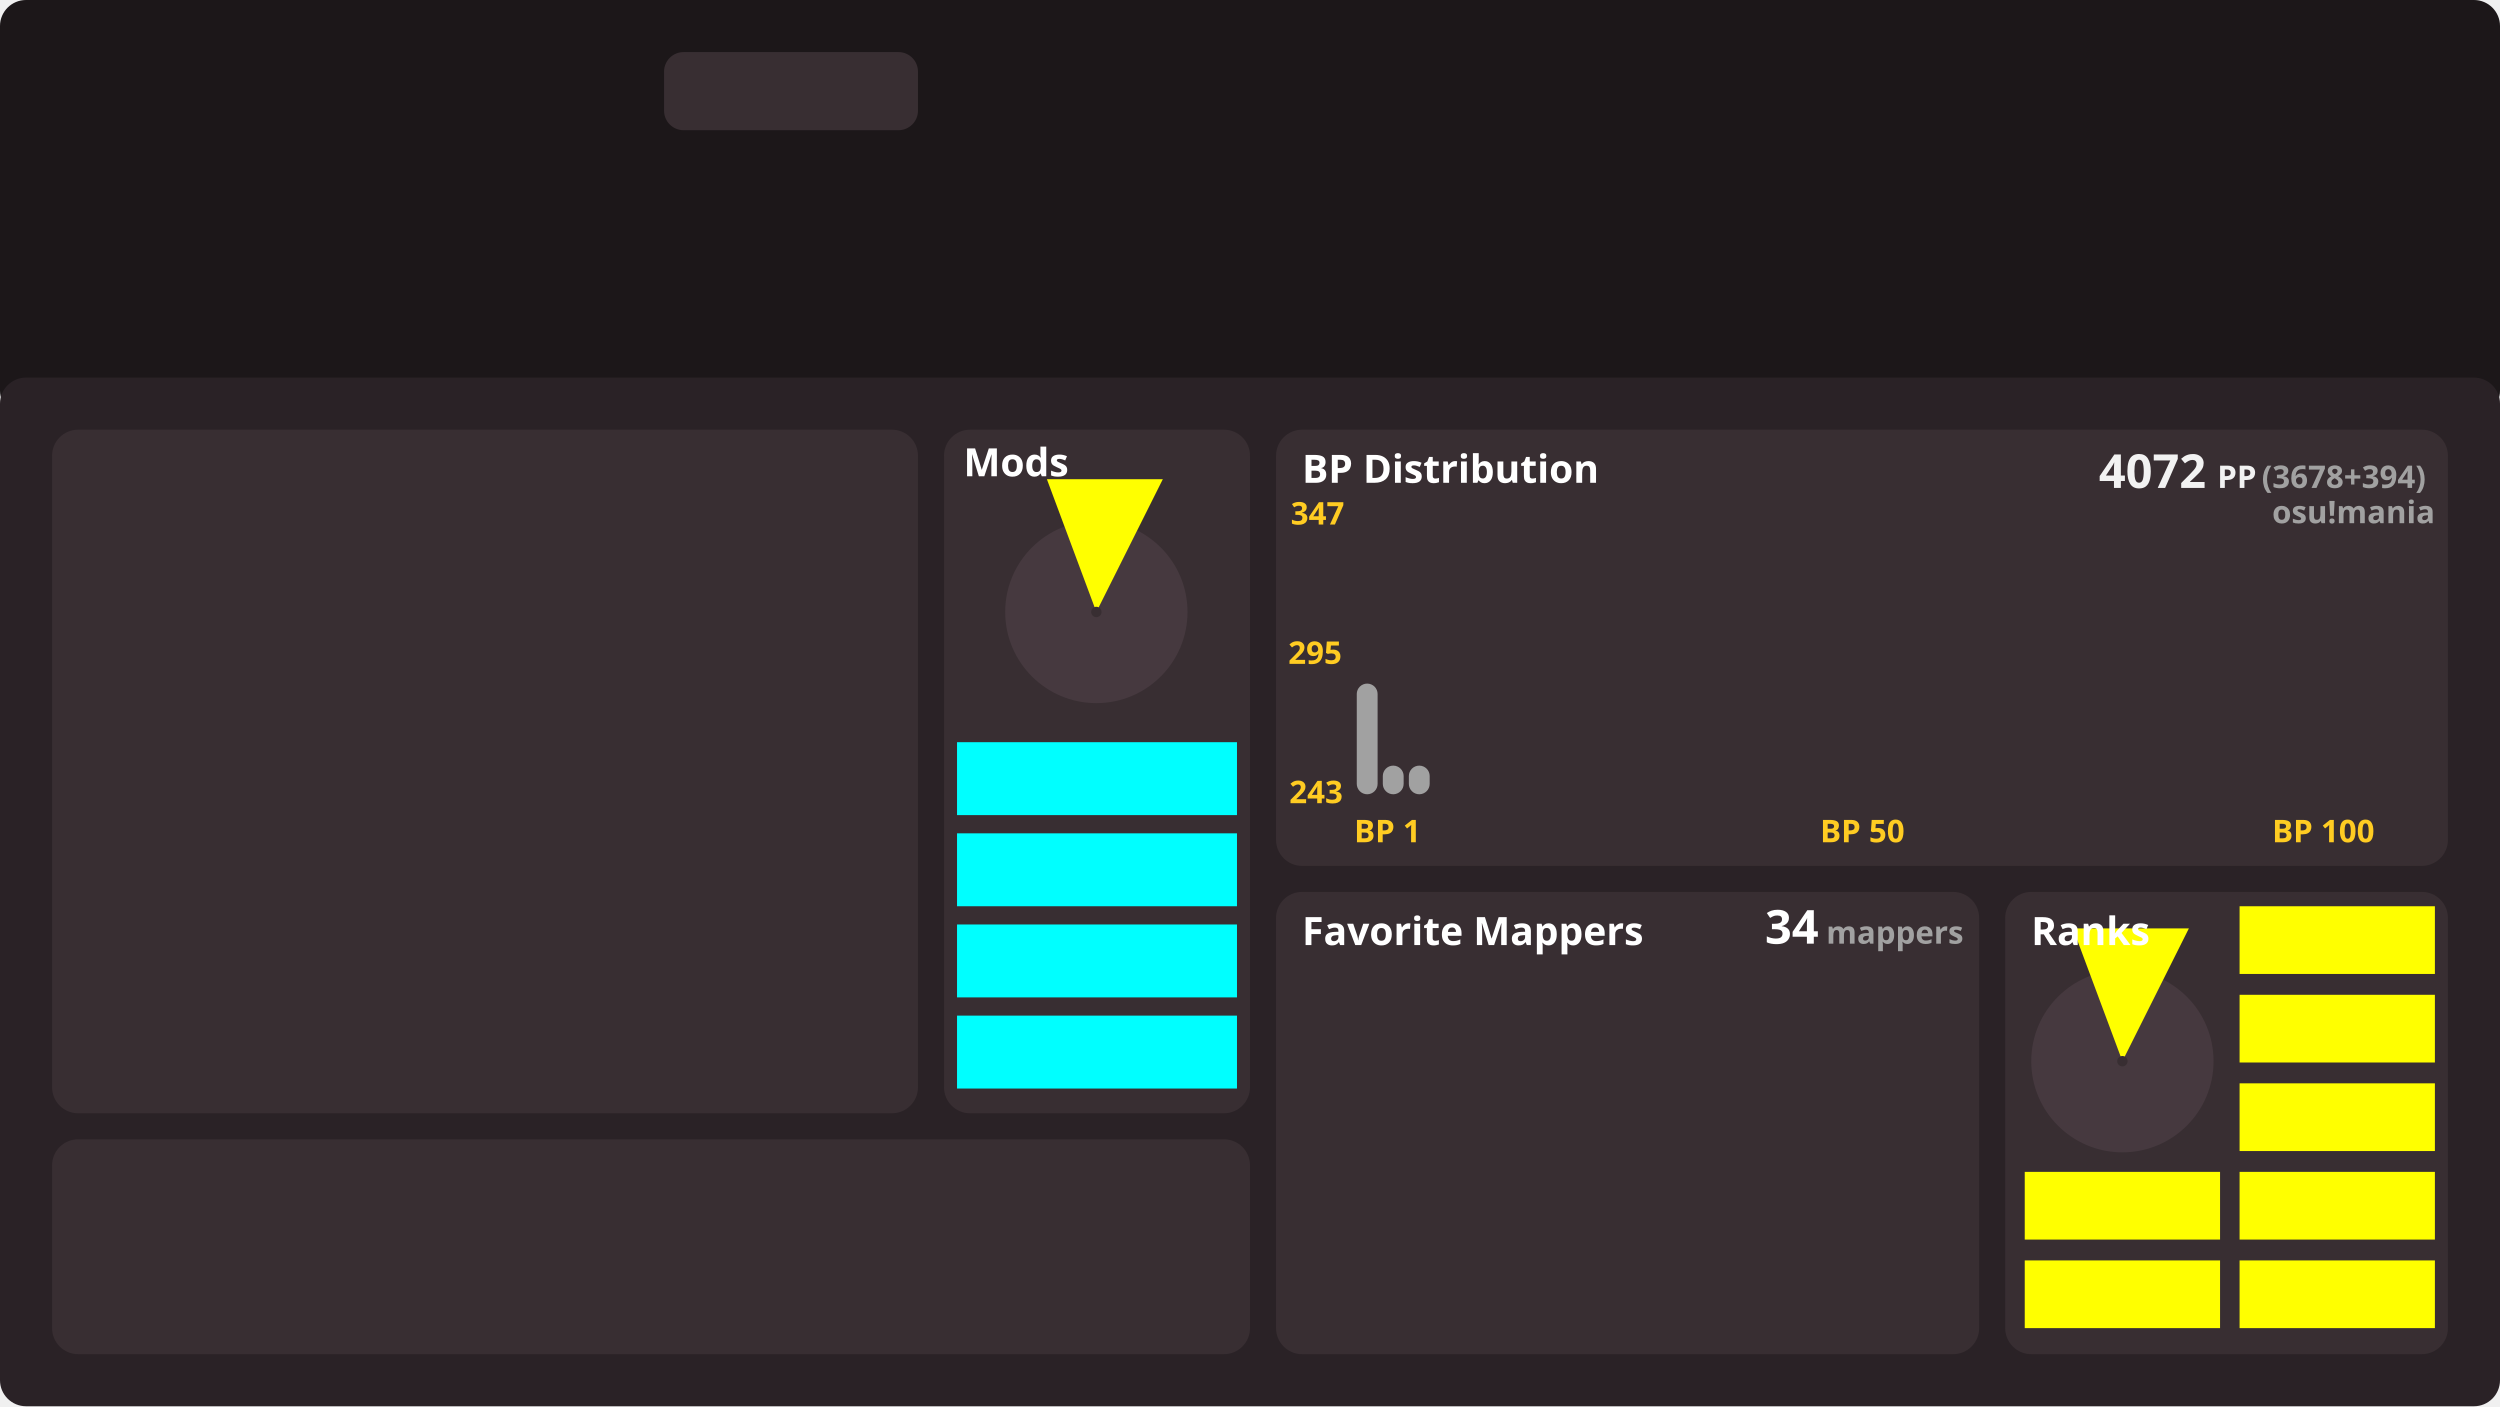
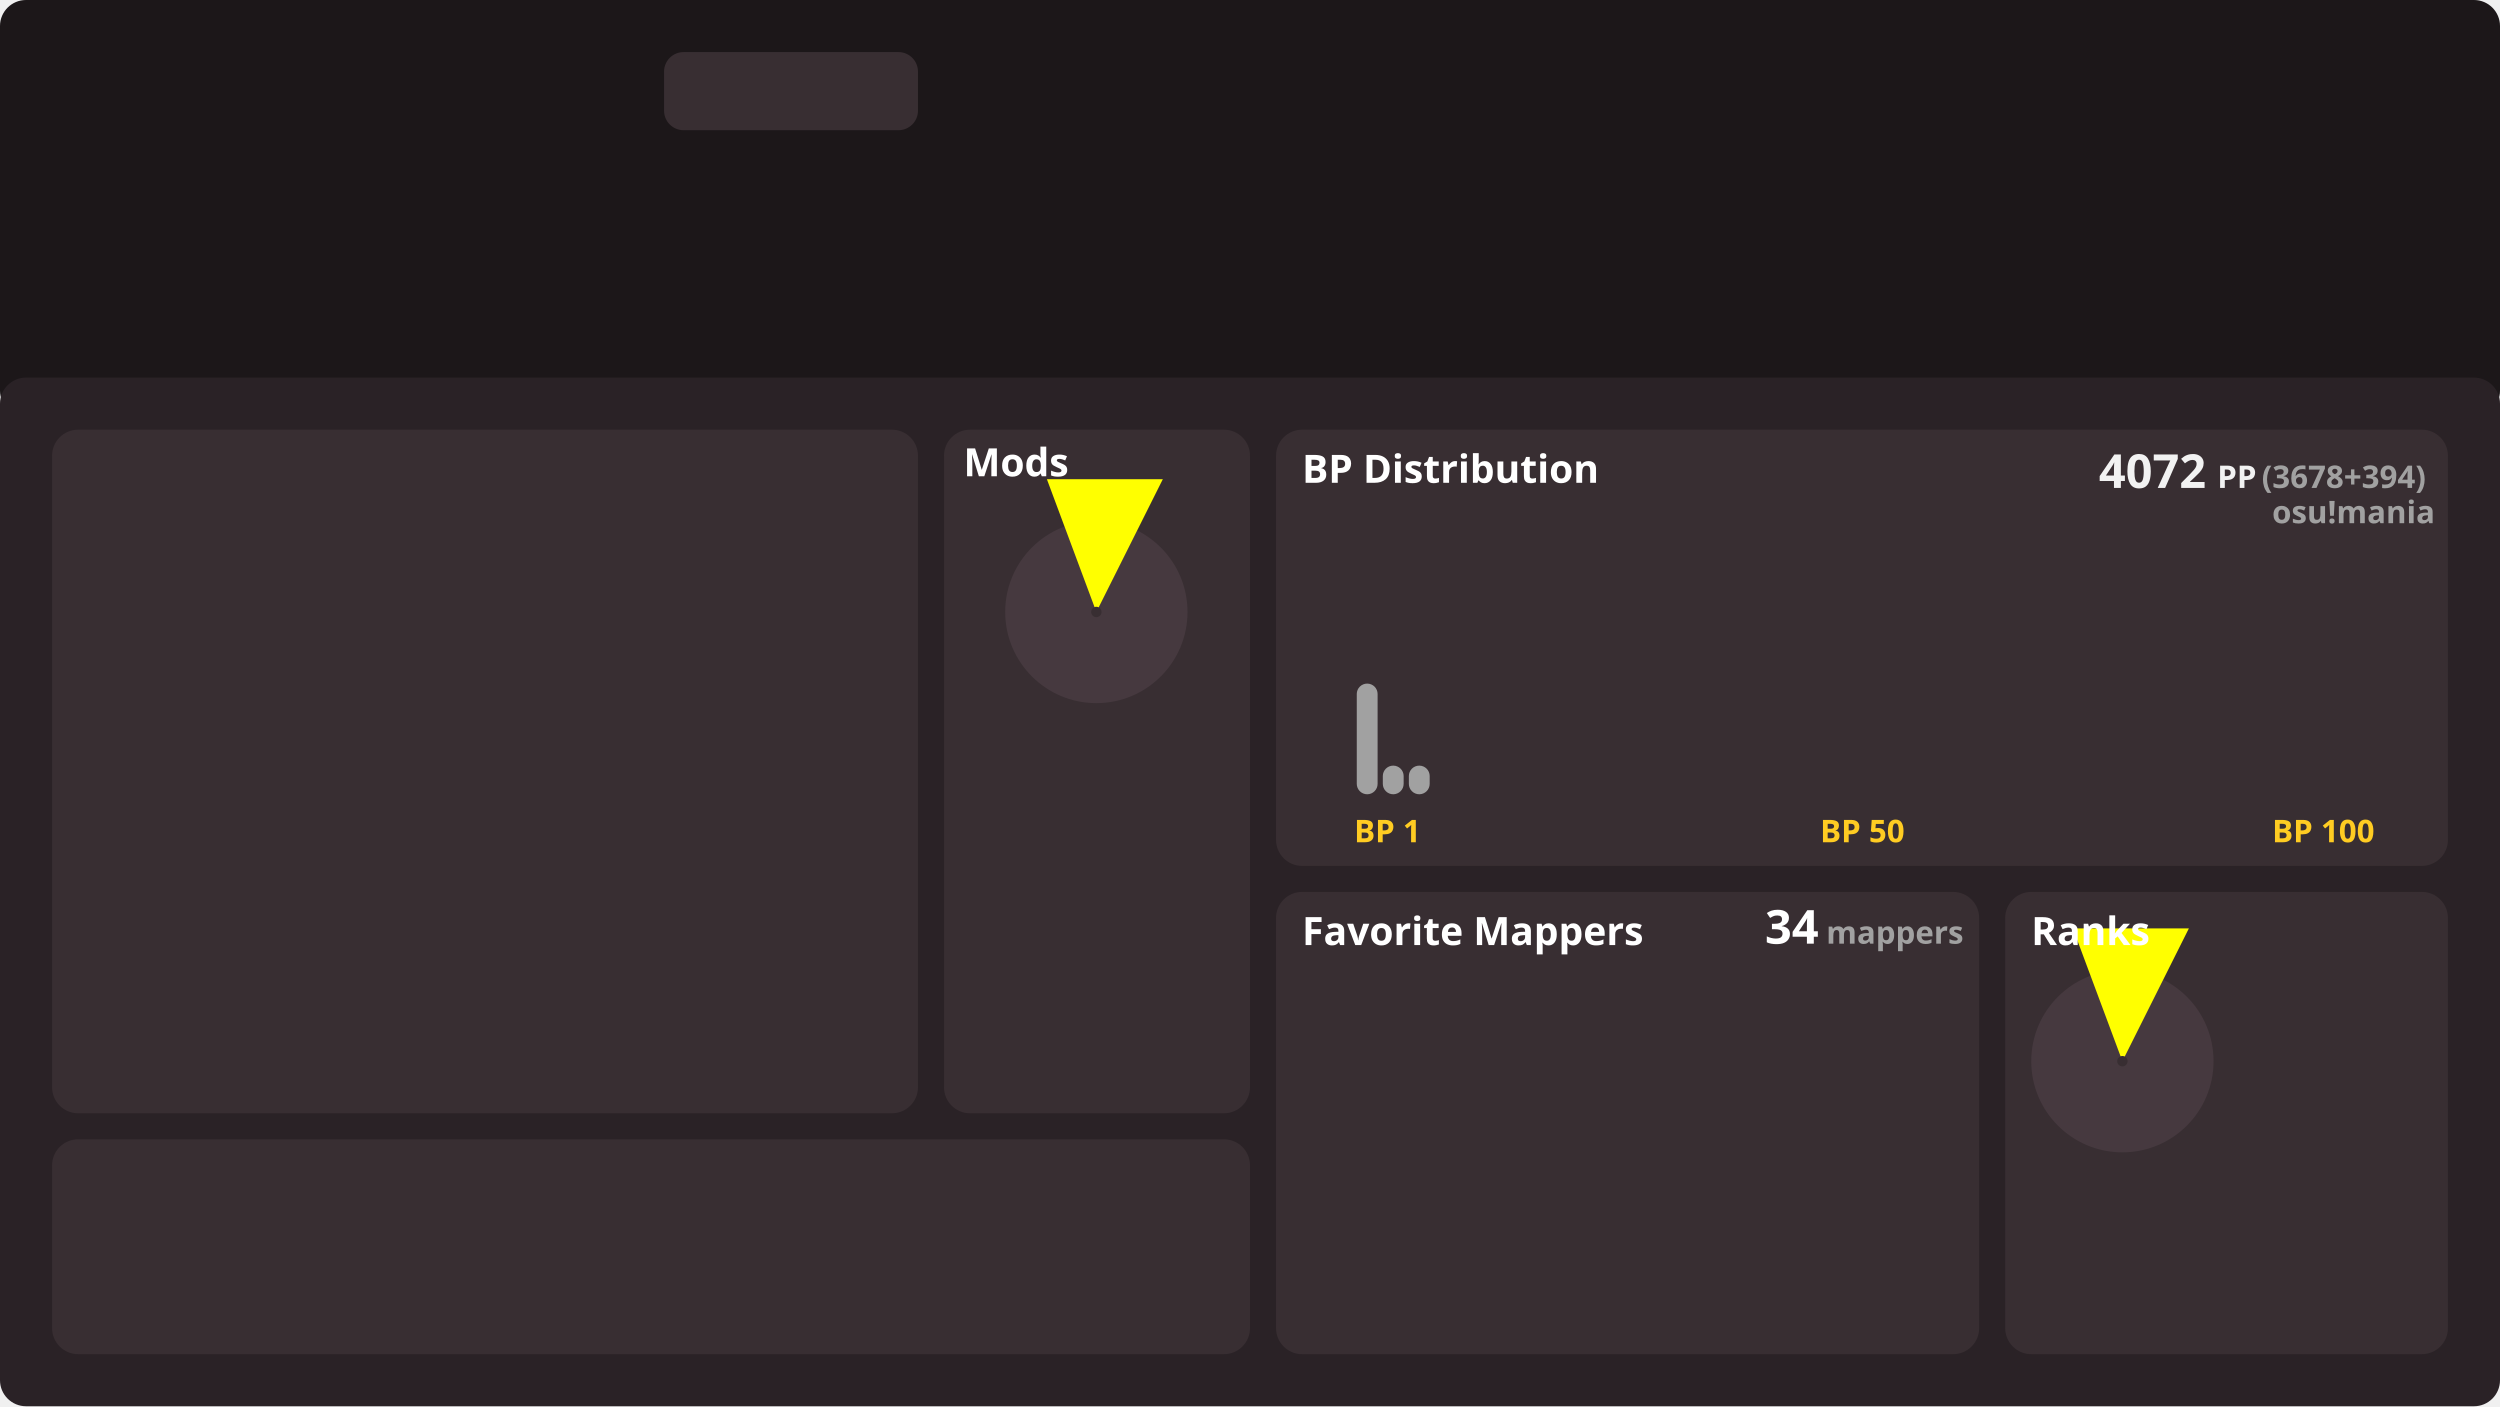
<svg xmlns="http://www.w3.org/2000/svg" width="1920" height="1080" viewBox="0 0 1920 1080">
  <defs>
    <clipPath id="#clippath-PJ-1">
      <rect width="1920" height="320" rx="20" ry="20" style="fill: none;" />
    </clipPath>
    <clipPath id="#clippath-PJ-2">
      <circle cx="842" cy="470" r="70" style="fill: none;" />
    </clipPath>
    <clipPath id="#clippath-PJ-3">
      <circle cx="1630" cy="815" r="70" style="fill: none;" />
    </clipPath>
  </defs>
  <g id="Banner">
    <rect width="1920" height="320" rx="20" ry="20" style="fill: #1c1719;" />
    <g style="clip-path: url(#clippath-PJ-1);">
    </g>
  </g>
  <g id="Background">
    <rect y="290" width="1920" height="790" rx="20" ry="20" style="fill: #2a2226;" />
  </g>
  <g id="MainCard">
  </g>
  <g id="BPCard">
    <rect x="40" y="330" width="665" height="525" rx="20" ry="20" style="fill: #382e32;" />
    <g id="TopBP">
    </g>
    <g id="LastBP">
    </g>
  </g>
  <g id="ModCard">
    <rect x="725" y="330" width="235" height="525" rx="20" ry="20" style="fill: #382e32;" />
    <g id="Label_J1">
-       <rect x="735" y="780" width="215" height="56" style="fill: aqua;" />
-       <rect x="735" y="710" width="215" height="56" style="fill: aqua;" />
-       <rect x="735" y="640" width="215" height="56" style="fill: aqua;" />
-       <rect x="735" y="570" width="215" height="56" style="fill: aqua;" />
    </g>
    <g id="ModsPan">
      <circle cx="842" cy="470" r="70" style="fill: #46393f;" />
      <g style="clip-path: url(#clippath-PJ-2);">
        <polygon points="804 368 842 470 893.067 368 804 368" style="fill: #ff0;" />
      </g>
      <circle cx="842" cy="470" r="4" style="fill: #382e32;" />
    </g>
    <text transform="translate(740 365.795)" style="fill: #fff; font-family: Torus-SemiBold, Torus; font-size: 30px; font-weight: 600;">
      <tspan x="0" y="0">Mods</tspan>
    </text>
  </g>
  <g id="BPDCard">
    <rect x="980" y="330" width="900" height="335" rx="20" ry="20" style="fill: #382e32;" />
    <g id="BPRanksR">
      <rect x="1042" y="525" width="16" height="85" rx="8" ry="8" style="fill: #a1a1a1;" />
      <rect x="1062" y="588" width="16" height="22" rx="8" ry="8" style="fill: #a1a1a1;" />
      <rect x="1082" y="588" width="16" height="22" rx="8" ry="8" style="fill: #a1a1a1;" />
    </g>
+     <g id="BPRankGraph">
+     </g>
    <g id="BPDText">
      <text id="Day3" transform="translate(1745.025 646.836)" style="fill: #fc2; font-family: Torus-SemiBold, Torus; font-size: 24px; font-weight: 600;">
        <tspan x="0" y="0">BP 100</tspan>
      </text>
      <text id="Day2" transform="translate(1397.881 646.836)" style="fill: #fc2; font-family: Torus-SemiBold, Torus; font-size: 24px; font-weight: 600;">
        <tspan x="0" y="0">BP 50</tspan>
      </text>
      <text id="Day1" transform="translate(1040 646.836)" style="fill: #fc2; font-family: Torus-SemiBold, Torus; font-size: 24px; font-weight: 600;">
        <tspan x="0" y="0">BP 1</tspan>
-       </text>
-       <text id="Rank3" transform="translate(990.152 616.836)" style="fill: #fc2; font-family: Torus-SemiBold, Torus; font-size: 24px; font-weight: 600;">
-         <tspan x="0" y="0">243</tspan>
-       </text>
-       <text id="Rank2" transform="translate(989.372 509.836)" style="fill: #fc2; font-family: Torus-SemiBold, Torus; font-size: 24px; font-weight: 600;">
-         <tspan x="0" y="0">295</tspan>
-       </text>
-       <text id="Rank1" transform="translate(991.292 402.836)" style="fill: #fc2; font-family: Torus-SemiBold, Torus; font-size: 24px; font-weight: 600;">
-         <tspan x="0" y="0">347</tspan>
      </text>
      <text id="MaxBP" transform="translate(1744.97 401.836)" style="fill: #a1a1a1; font-family: Torus-SemiBold, Torus; font-size: 24px; font-weight: 600;">
        <tspan x="0" y="0">osu!mania</tspan>
      </text>
      <text transform="translate(1611.938 374.754)" style="font-family: Torus-SemiBold, Torus; font-weight: 600;">
        <tspan x="0" y="0" style="fill: #f2f2f2; font-size: 36px;">4072 </tspan>
        <tspan x="90.936" y="0" style="fill: #f2f2f2; font-size: 24px;">PP</tspan>
        <tspan x="118.823" y="0" xml:space="preserve" style="fill: #a1a1a1; font-size: 24px;"> (3678+394)</tspan>
      </text>
      <text transform="translate(1000 370.795)" style="fill: #fff; font-family: Torus-SemiBold, Torus; font-size: 30px; font-weight: 600;">
        <tspan x="0" y="0">BP Distribution</tspan>
      </text>
    </g>
  </g>
  <g id="StatusCard">
    <rect x="40" y="875" width="920" height="165" rx="20" ry="20" style="fill: #382e32;" />
    <g id="Card_L">
    </g>
  </g>
  <g id="MapperCard">
    <rect x="980" y="685" width="540" height="355" rx="20" ry="20" style="fill: #382e32;" />
    <g id="Label_J2">

    </g>
    <text transform="translate(1000 725.795)" style="fill: #fff; font-family: Torus-SemiBold, Torus; font-size: 30px; font-weight: 600;">
      <tspan x="0" y="0">Favorite Mappers</tspan>
    </text>
    <text transform="translate(1355.522 724.754)" style="font-family: Torus-SemiBold, Torus; font-weight: 600;">
      <tspan x="0" y="0" style="fill: #fff; font-size: 36px;">34</tspan>
      <tspan x="38.916" y="0" style="fill: #fff; font-size: 30px;"> </tspan>
      <tspan x="47.016" y="0" style="fill: #a1a1a1; font-size: 24px;">mappers</tspan>
    </text>
  </g>
  <g id="RankCard">
    <rect x="1540" y="685" width="340" height="355" rx="20" ry="20" style="fill: #382e32;" />
    <g id="Label_J3">
-       <rect x="1720" y="696" width="150" height="52" style="fill: #ff0;" />
-       <rect x="1720" y="764" width="150" height="52" style="fill: #ff0;" />
-       <rect x="1720" y="832" width="150" height="52" style="fill: #ff0;" />
-       <rect x="1720" y="900" width="150" height="52" style="fill: #ff0;" />
-       <rect x="1720" y="968" width="150" height="52" style="fill: #ff0;" />
-       <rect x="1555" y="900" width="150" height="52" style="fill: #ff0;" />
-       <rect x="1555" y="968" width="150" height="52" style="fill: #ff0;" />
    </g>
    <g id="RanksPan">
      <circle cx="1630" cy="815" r="70" style="fill: #46393f;" />
      <g style="clip-path: url(#clippath-PJ-3);">
        <polygon points="1592 713 1630 815 1681.067 713 1592 713" style="fill: #ff0;" />
      </g>
      <circle cx="1630" cy="815" r="4" style="fill: #382e32;" />
    </g>
    <text transform="translate(1560 725.795)" style="fill: #fff; font-family: Torus-SemiBold, Torus; font-size: 30px; font-weight: 600;">
      <tspan x="0" y="0">Ranks</tspan>
    </text>
  </g>
  <g id="IndexBase">
    <rect x="510" y="40" width="195" height="60" rx="15" ry="15" style="fill: #382e32;" />
  </g>
  <g id="Index">

  </g>
</svg>
